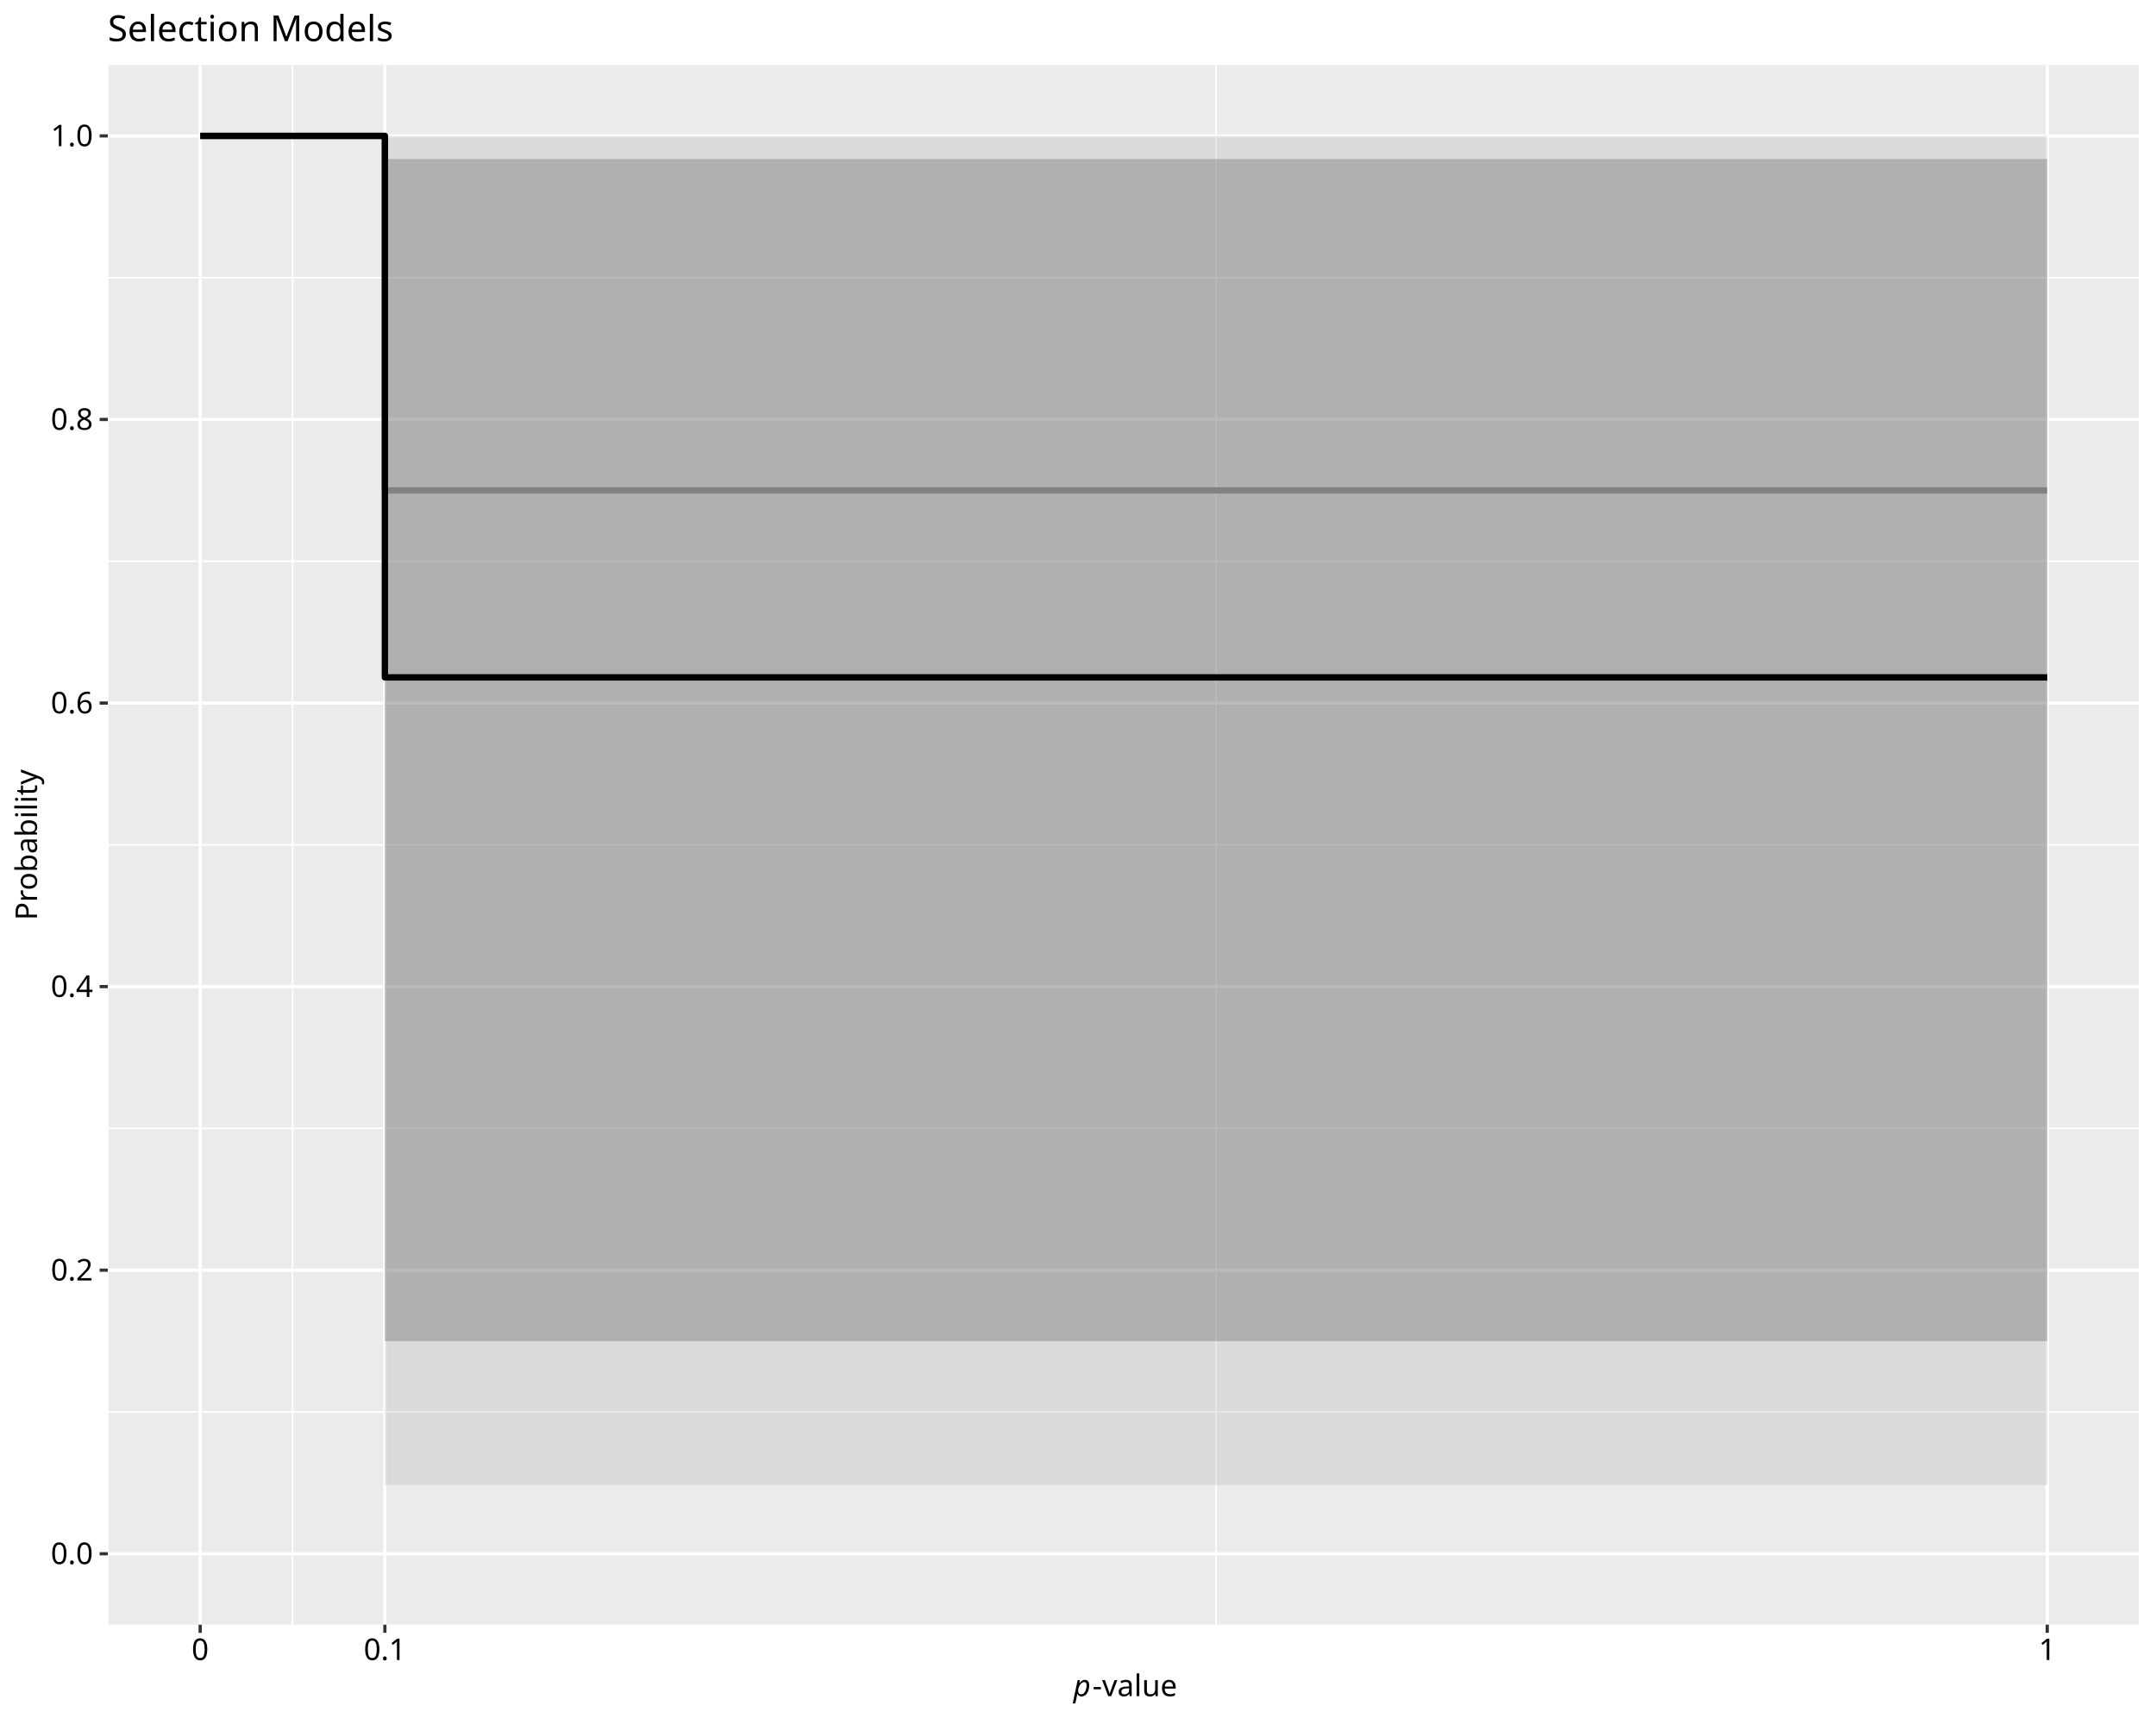
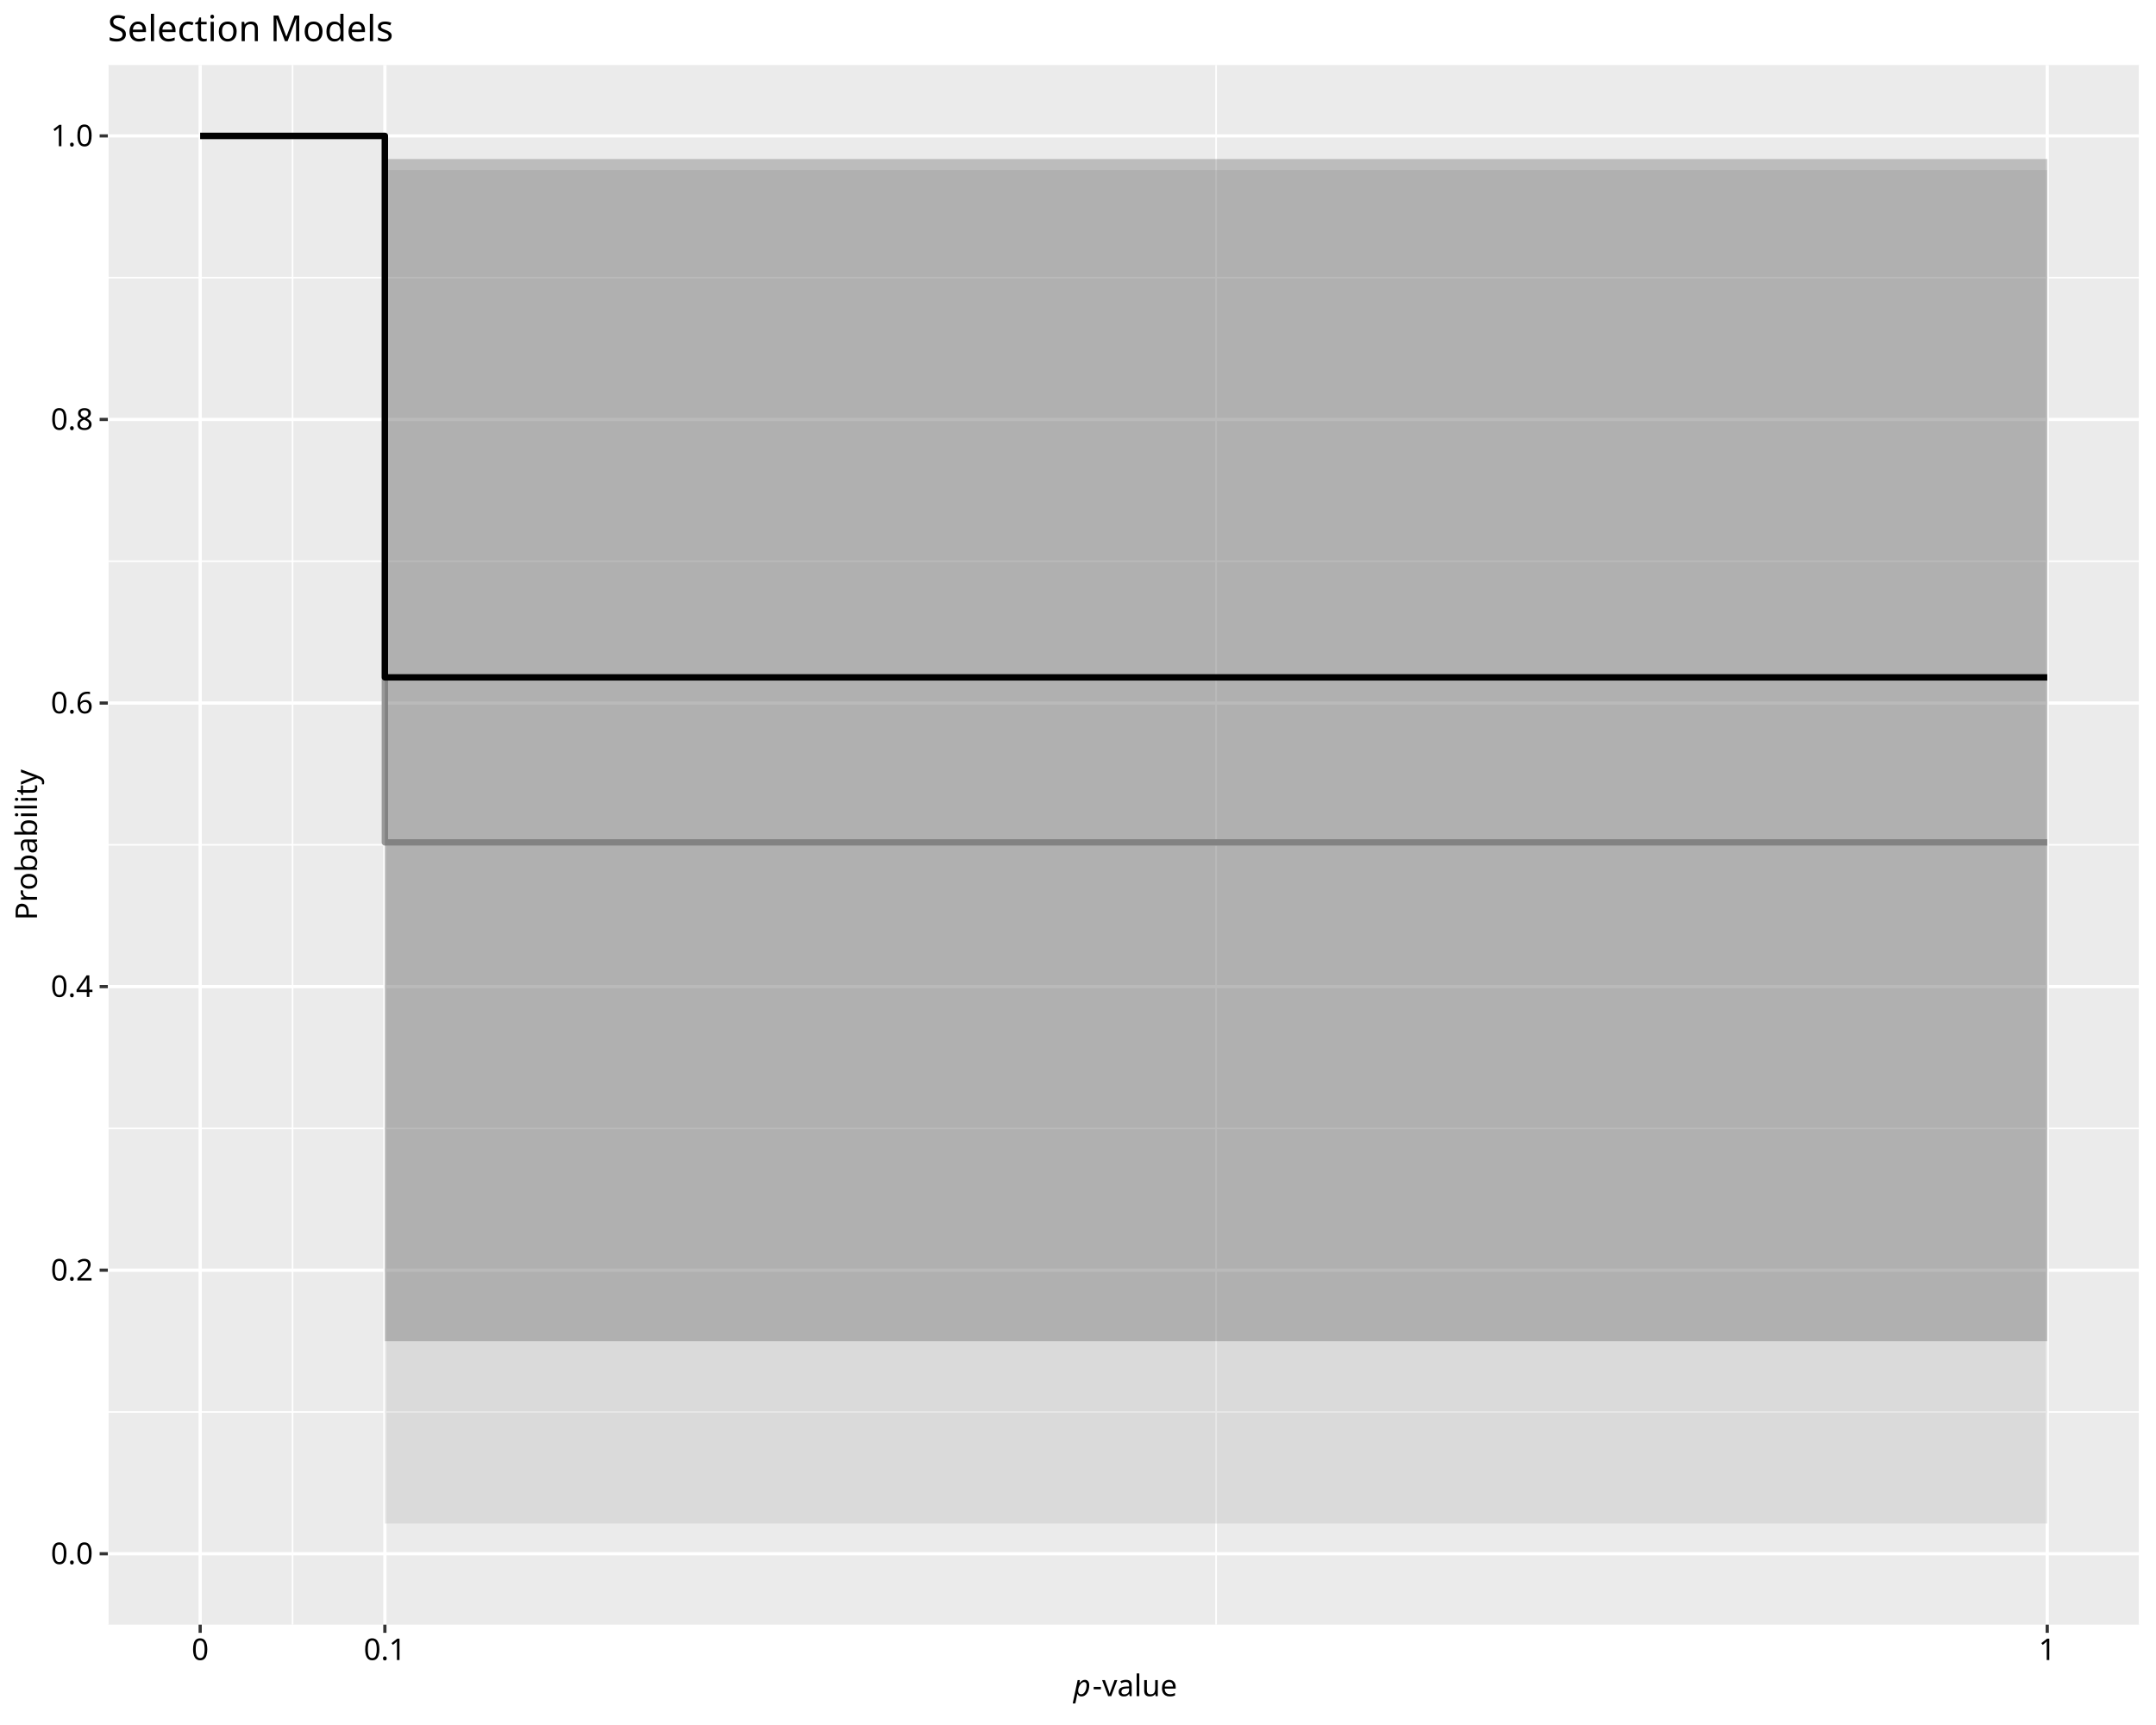
<svg xmlns="http://www.w3.org/2000/svg" class="svglite" data-engine-version="2.0" width="720.00pt" height="576.00pt" viewBox="0 0 720.00 576.00">
  <defs>
    <style type="text/css">
    .svglite line, .svglite polyline, .svglite polygon, .svglite path, .svglite rect, .svglite circle {
      fill: none;
      stroke: #000000;
      stroke-linecap: round;
      stroke-linejoin: round;
      stroke-miterlimit: 10.00;
    }
  </style>
  </defs>
  <rect width="100%" height="100%" style="stroke: none; fill: #FFFFFF;" />
  <defs>
    <clipPath id="cpMC4wMHw3MjAuMDB8MC4wMHw1NzYuMDA=">
      <rect x="0.00" y="0.00" width="720.00" height="576.00" />
    </clipPath>
  </defs>
  <g clip-path="url(#cpMC4wMHw3MjAuMDB8MC4wMHw1NzYuMDA=)">
    <rect x="0.00" y="0.00" width="720.00" height="576.00" style="stroke-width: 1.07; stroke: #FFFFFF; fill: #FFFFFF;" />
  </g>
  <defs>
    <clipPath id="cpMzYuMDF8NzE0LjUyfDIxLjcxfDU0Mi40OQ==">
      <rect x="36.01" y="21.71" width="678.51" height="520.78" />
    </clipPath>
  </defs>
  <g clip-path="url(#cpMzYuMDF8NzE0LjUyfDIxLjcxfDU0Mi40OQ==)">
    <rect x="36.01" y="21.71" width="678.51" height="520.78" style="stroke-width: 1.07; stroke: none; fill: #EBEBEB;" />
    <polyline points="36.01,471.48 714.52,471.48 " style="stroke-width: 0.53; stroke: #FFFFFF; stroke-linecap: butt;" />
    <polyline points="36.01,376.79 714.52,376.79 " style="stroke-width: 0.53; stroke: #FFFFFF; stroke-linecap: butt;" />
    <polyline points="36.01,282.10 714.52,282.10 " style="stroke-width: 0.53; stroke: #FFFFFF; stroke-linecap: butt;" />
    <polyline points="36.01,187.41 714.52,187.41 " style="stroke-width: 0.53; stroke: #FFFFFF; stroke-linecap: butt;" />
    <polyline points="36.01,92.72 714.52,92.72 " style="stroke-width: 0.53; stroke: #FFFFFF; stroke-linecap: butt;" />
    <polyline points="36.01,542.49 36.01,21.71 " style="stroke-width: 0.53; stroke: #FFFFFF; stroke-linecap: butt;" />
    <polyline points="97.69,542.49 97.69,21.71 " style="stroke-width: 0.53; stroke: #FFFFFF; stroke-linecap: butt;" />
    <polyline points="406.11,542.49 406.11,21.71 " style="stroke-width: 0.53; stroke: #FFFFFF; stroke-linecap: butt;" />
    <polyline points="714.52,542.49 714.52,21.71 " style="stroke-width: 0.53; stroke: #FFFFFF; stroke-linecap: butt;" />
    <polyline points="36.01,518.82 714.52,518.82 " style="stroke-width: 1.07; stroke: #FFFFFF; stroke-linecap: butt;" />
    <polyline points="36.01,424.13 714.52,424.13 " style="stroke-width: 1.07; stroke: #FFFFFF; stroke-linecap: butt;" />
    <polyline points="36.01,329.44 714.52,329.44 " style="stroke-width: 1.07; stroke: #FFFFFF; stroke-linecap: butt;" />
    <polyline points="36.01,234.76 714.52,234.76 " style="stroke-width: 1.07; stroke: #FFFFFF; stroke-linecap: butt;" />
    <polyline points="36.01,140.07 714.52,140.07 " style="stroke-width: 1.07; stroke: #FFFFFF; stroke-linecap: butt;" />
    <polyline points="36.01,45.38 714.52,45.38 " style="stroke-width: 1.07; stroke: #FFFFFF; stroke-linecap: butt;" />
    <polyline points="66.85,542.49 66.85,21.71 " style="stroke-width: 1.07; stroke: #FFFFFF; stroke-linecap: butt;" />
    <polyline points="128.53,542.49 128.53,21.71 " style="stroke-width: 1.07; stroke: #FFFFFF; stroke-linecap: butt;" />
    <polyline points="683.68,542.49 683.68,21.71 " style="stroke-width: 1.07; stroke: #FFFFFF; stroke-linecap: butt;" />
-     <polygon points="66.85,45.38 128.53,45.38 128.53,495.89 683.68,495.89 683.68,45.38 128.53,45.38 128.53,45.38 66.85,45.38 " style="stroke-width: 1.07; stroke: none; stroke-linecap: butt; fill: #B3B3B3; fill-opacity: 0.30;" />
-     <polyline points="66.85,45.38 128.53,45.38 128.53,163.76 683.68,163.76 " style="stroke-width: 2.13; stroke: #999999; stroke-linecap: butt;" />
+     <polygon points="66.85,45.38 128.53,45.38 128.53,508.73 683.68,508.73 683.68,56.78 128.53,56.78 128.53,45.38 66.85,45.38 " style="stroke-width: 1.07; stroke: none; stroke-linecap: butt; fill: #B3B3B3; fill-opacity: 0.30;" />
+     <polyline points="66.85,45.38 128.53,45.38 128.53,281.28 683.68,281.28 " style="stroke-width: 2.13; stroke: #999999; stroke-linecap: butt;" />
    <polygon points="66.85,45.38 128.53,45.38 128.53,447.86 683.68,447.86 683.68,53.10 128.53,53.10 128.53,45.38 66.85,45.38 " style="stroke-width: 1.07; stroke: none; stroke-linecap: butt; fill: #4D4D4D; fill-opacity: 0.30;" />
    <polyline points="66.85,45.38 128.53,45.38 128.53,226.19 683.68,226.19 " style="stroke-width: 2.13; stroke-linecap: butt;" />
  </g>
  <g clip-path="url(#cpMC4wMHw3MjAuMDB8MC4wMHw1NzYuMDA=)">
    <text x="31.08" y="522.26" text-anchor="end" style="font-size: 10.00px; font-family: sans;" textLength="13.90px" lengthAdjust="spacingAndGlyphs">0.0</text>
    <text x="31.08" y="427.57" text-anchor="end" style="font-size: 10.00px; font-family: sans;" textLength="13.90px" lengthAdjust="spacingAndGlyphs">0.2</text>
    <text x="31.08" y="332.88" text-anchor="end" style="font-size: 10.00px; font-family: sans;" textLength="13.90px" lengthAdjust="spacingAndGlyphs">0.4</text>
    <text x="31.08" y="238.20" text-anchor="end" style="font-size: 10.00px; font-family: sans;" textLength="13.90px" lengthAdjust="spacingAndGlyphs">0.6</text>
    <text x="31.08" y="143.51" text-anchor="end" style="font-size: 10.00px; font-family: sans;" textLength="13.90px" lengthAdjust="spacingAndGlyphs">0.8</text>
    <text x="31.08" y="48.82" text-anchor="end" style="font-size: 10.00px; font-family: sans;" textLength="13.90px" lengthAdjust="spacingAndGlyphs">1.0</text>
    <polyline points="33.27,518.82 36.01,518.82 " style="stroke-width: 1.07; stroke: #333333; stroke-linecap: butt;" />
    <polyline points="33.27,424.13 36.01,424.13 " style="stroke-width: 1.07; stroke: #333333; stroke-linecap: butt;" />
    <polyline points="33.27,329.44 36.01,329.44 " style="stroke-width: 1.07; stroke: #333333; stroke-linecap: butt;" />
    <polyline points="33.27,234.76 36.01,234.76 " style="stroke-width: 1.07; stroke: #333333; stroke-linecap: butt;" />
    <polyline points="33.27,140.07 36.01,140.07 " style="stroke-width: 1.07; stroke: #333333; stroke-linecap: butt;" />
    <polyline points="33.27,45.38 36.01,45.38 " style="stroke-width: 1.07; stroke: #333333; stroke-linecap: butt;" />
    <polyline points="66.85,545.23 66.85,542.49 " style="stroke-width: 1.07; stroke: #333333; stroke-linecap: butt;" />
    <polyline points="128.53,545.23 128.53,542.49 " style="stroke-width: 1.07; stroke: #333333; stroke-linecap: butt;" />
    <polyline points="683.68,545.23 683.68,542.49 " style="stroke-width: 1.07; stroke: #333333; stroke-linecap: butt;" />
    <text x="66.85" y="554.30" text-anchor="middle" style="font-size: 10.00px; font-family: sans;" textLength="5.56px" lengthAdjust="spacingAndGlyphs">0</text>
    <text x="128.53" y="554.30" text-anchor="middle" style="font-size: 10.00px; font-family: sans;" textLength="13.90px" lengthAdjust="spacingAndGlyphs">0.1</text>
    <text x="683.68" y="554.30" text-anchor="middle" style="font-size: 10.00px; font-family: sans;" textLength="5.56px" lengthAdjust="spacingAndGlyphs">1</text>
    <text x="358.46" y="566.37" style="font-size: 10.00px; font-style: italic; font-family: sans;" textLength="5.56px" lengthAdjust="spacingAndGlyphs">p</text>
    <text x="364.83" y="566.37" style="font-size: 10.00px; font-family: sans;" textLength="27.24px" lengthAdjust="spacingAndGlyphs">-value</text>
    <text transform="translate(12.36,282.10) rotate(-90)" text-anchor="middle" style="font-size: 10.00px; font-family: sans;" textLength="46.69px" lengthAdjust="spacingAndGlyphs">Probability</text>
    <text x="36.01" y="13.74" style="font-size: 12.00px; font-family: sans;" textLength="91.40px" lengthAdjust="spacingAndGlyphs">Selection Models</text>
  </g>
</svg>
